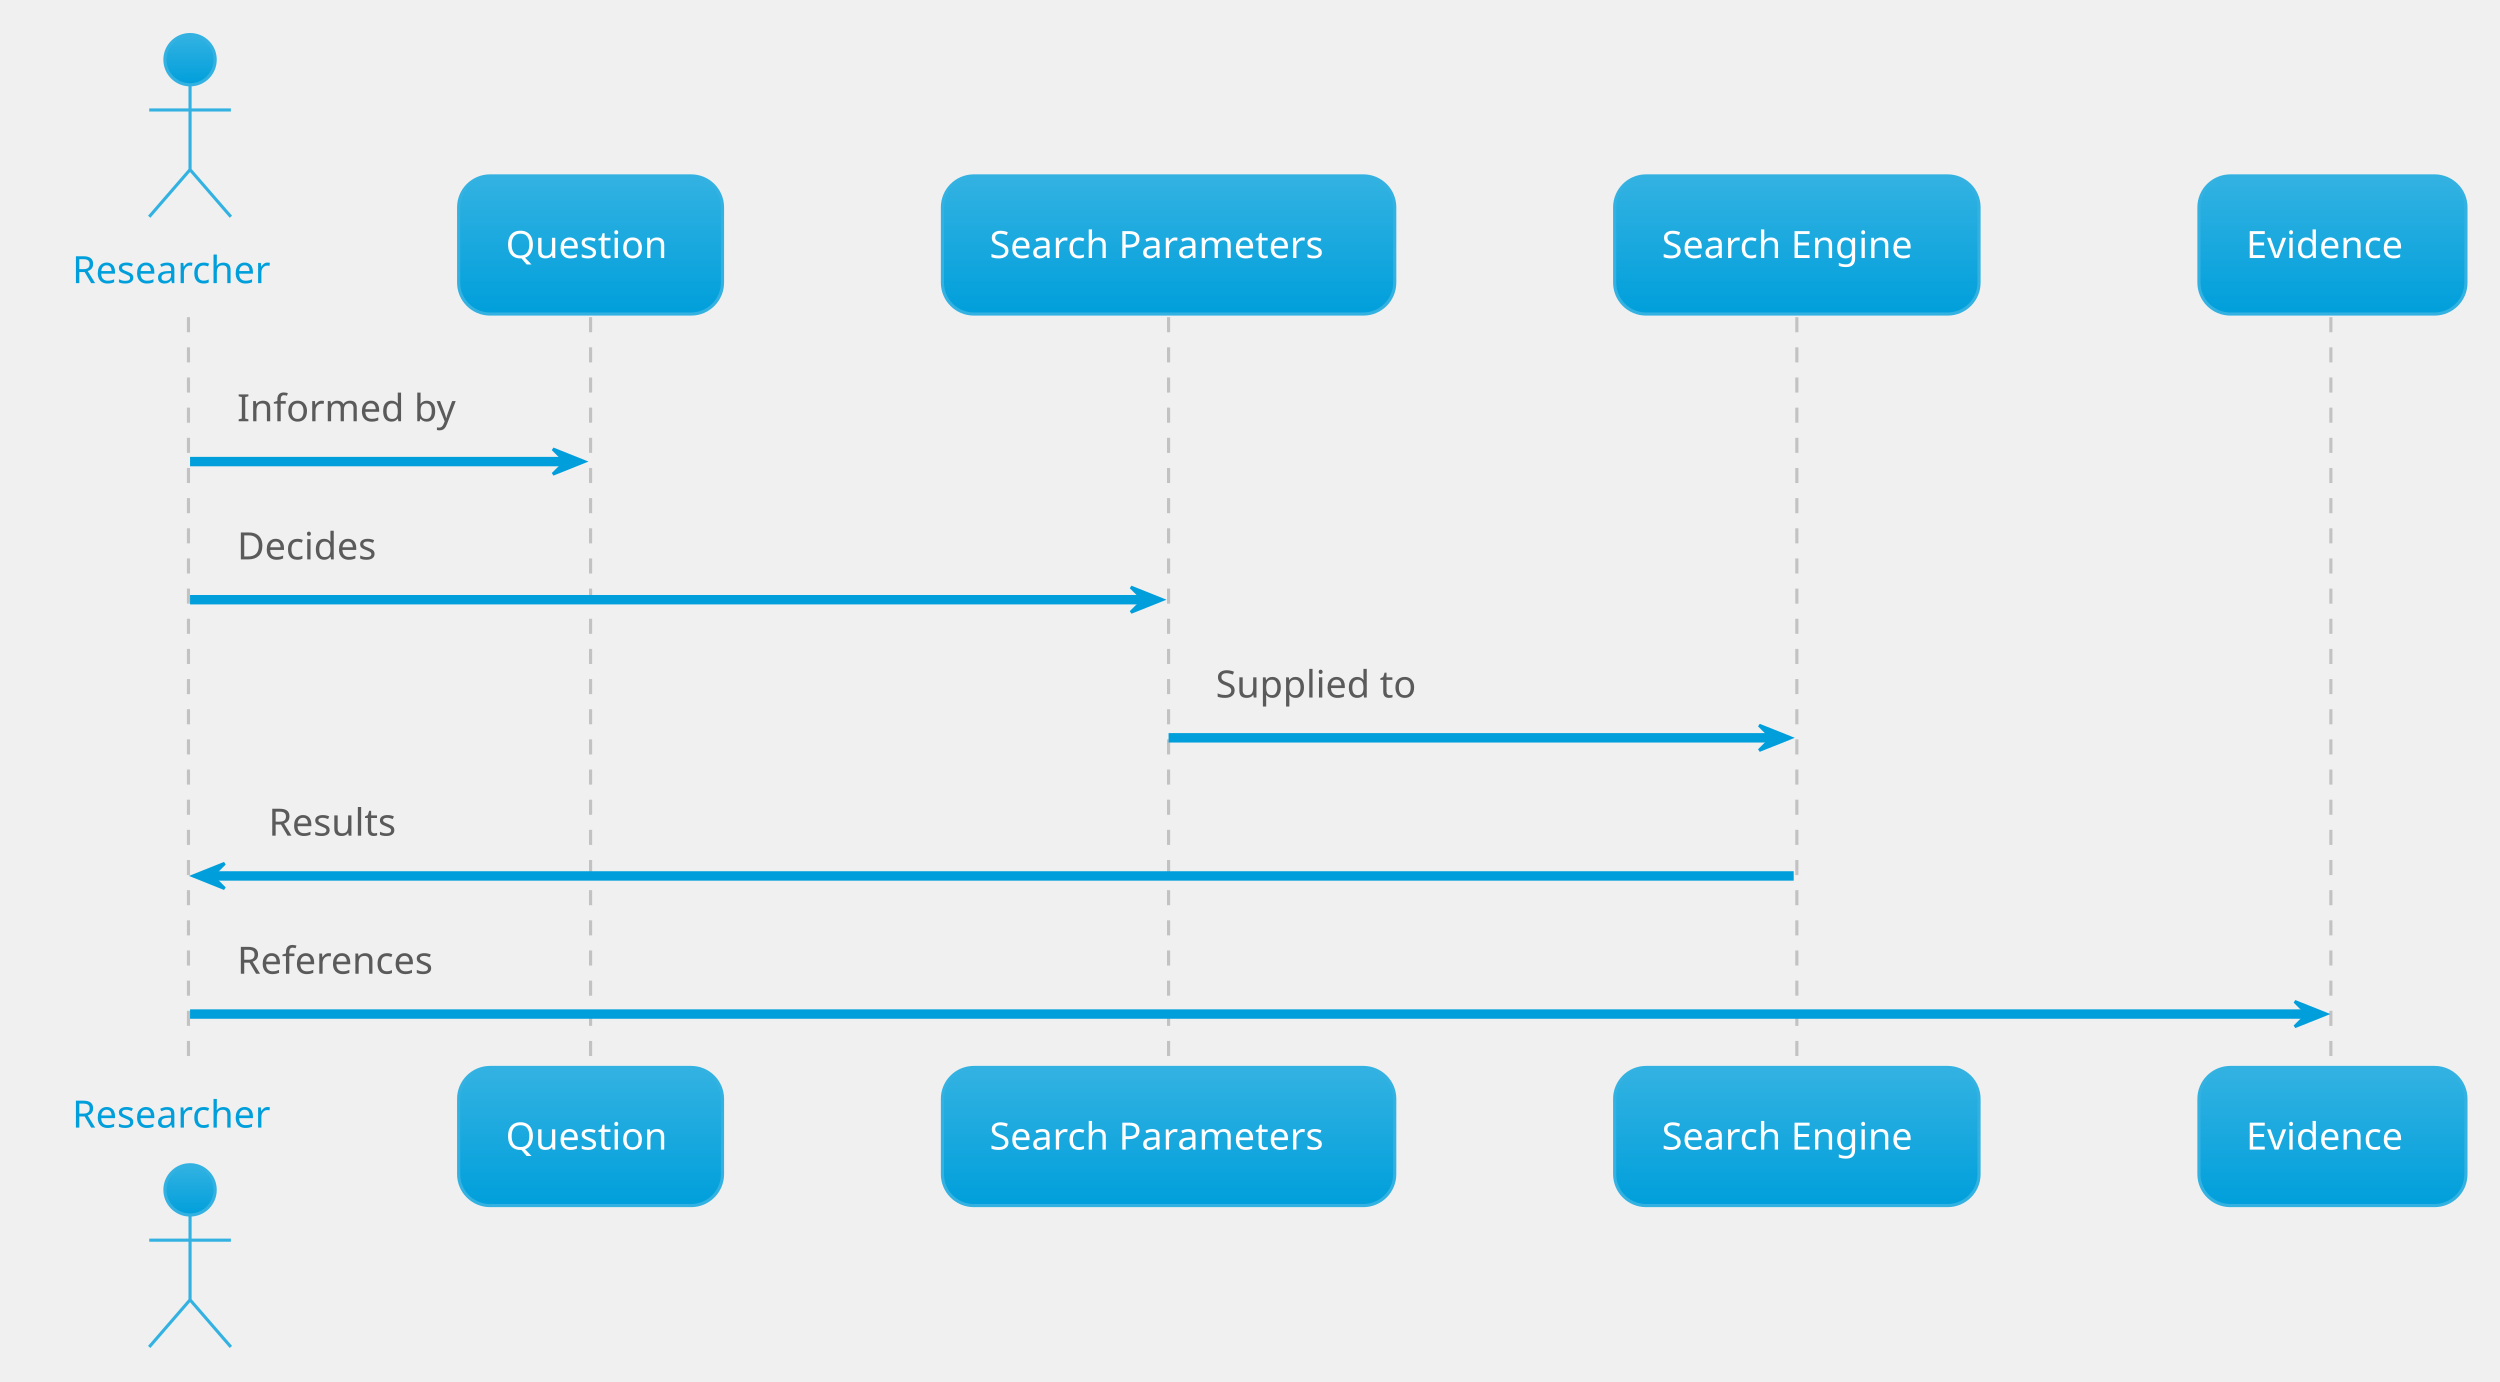
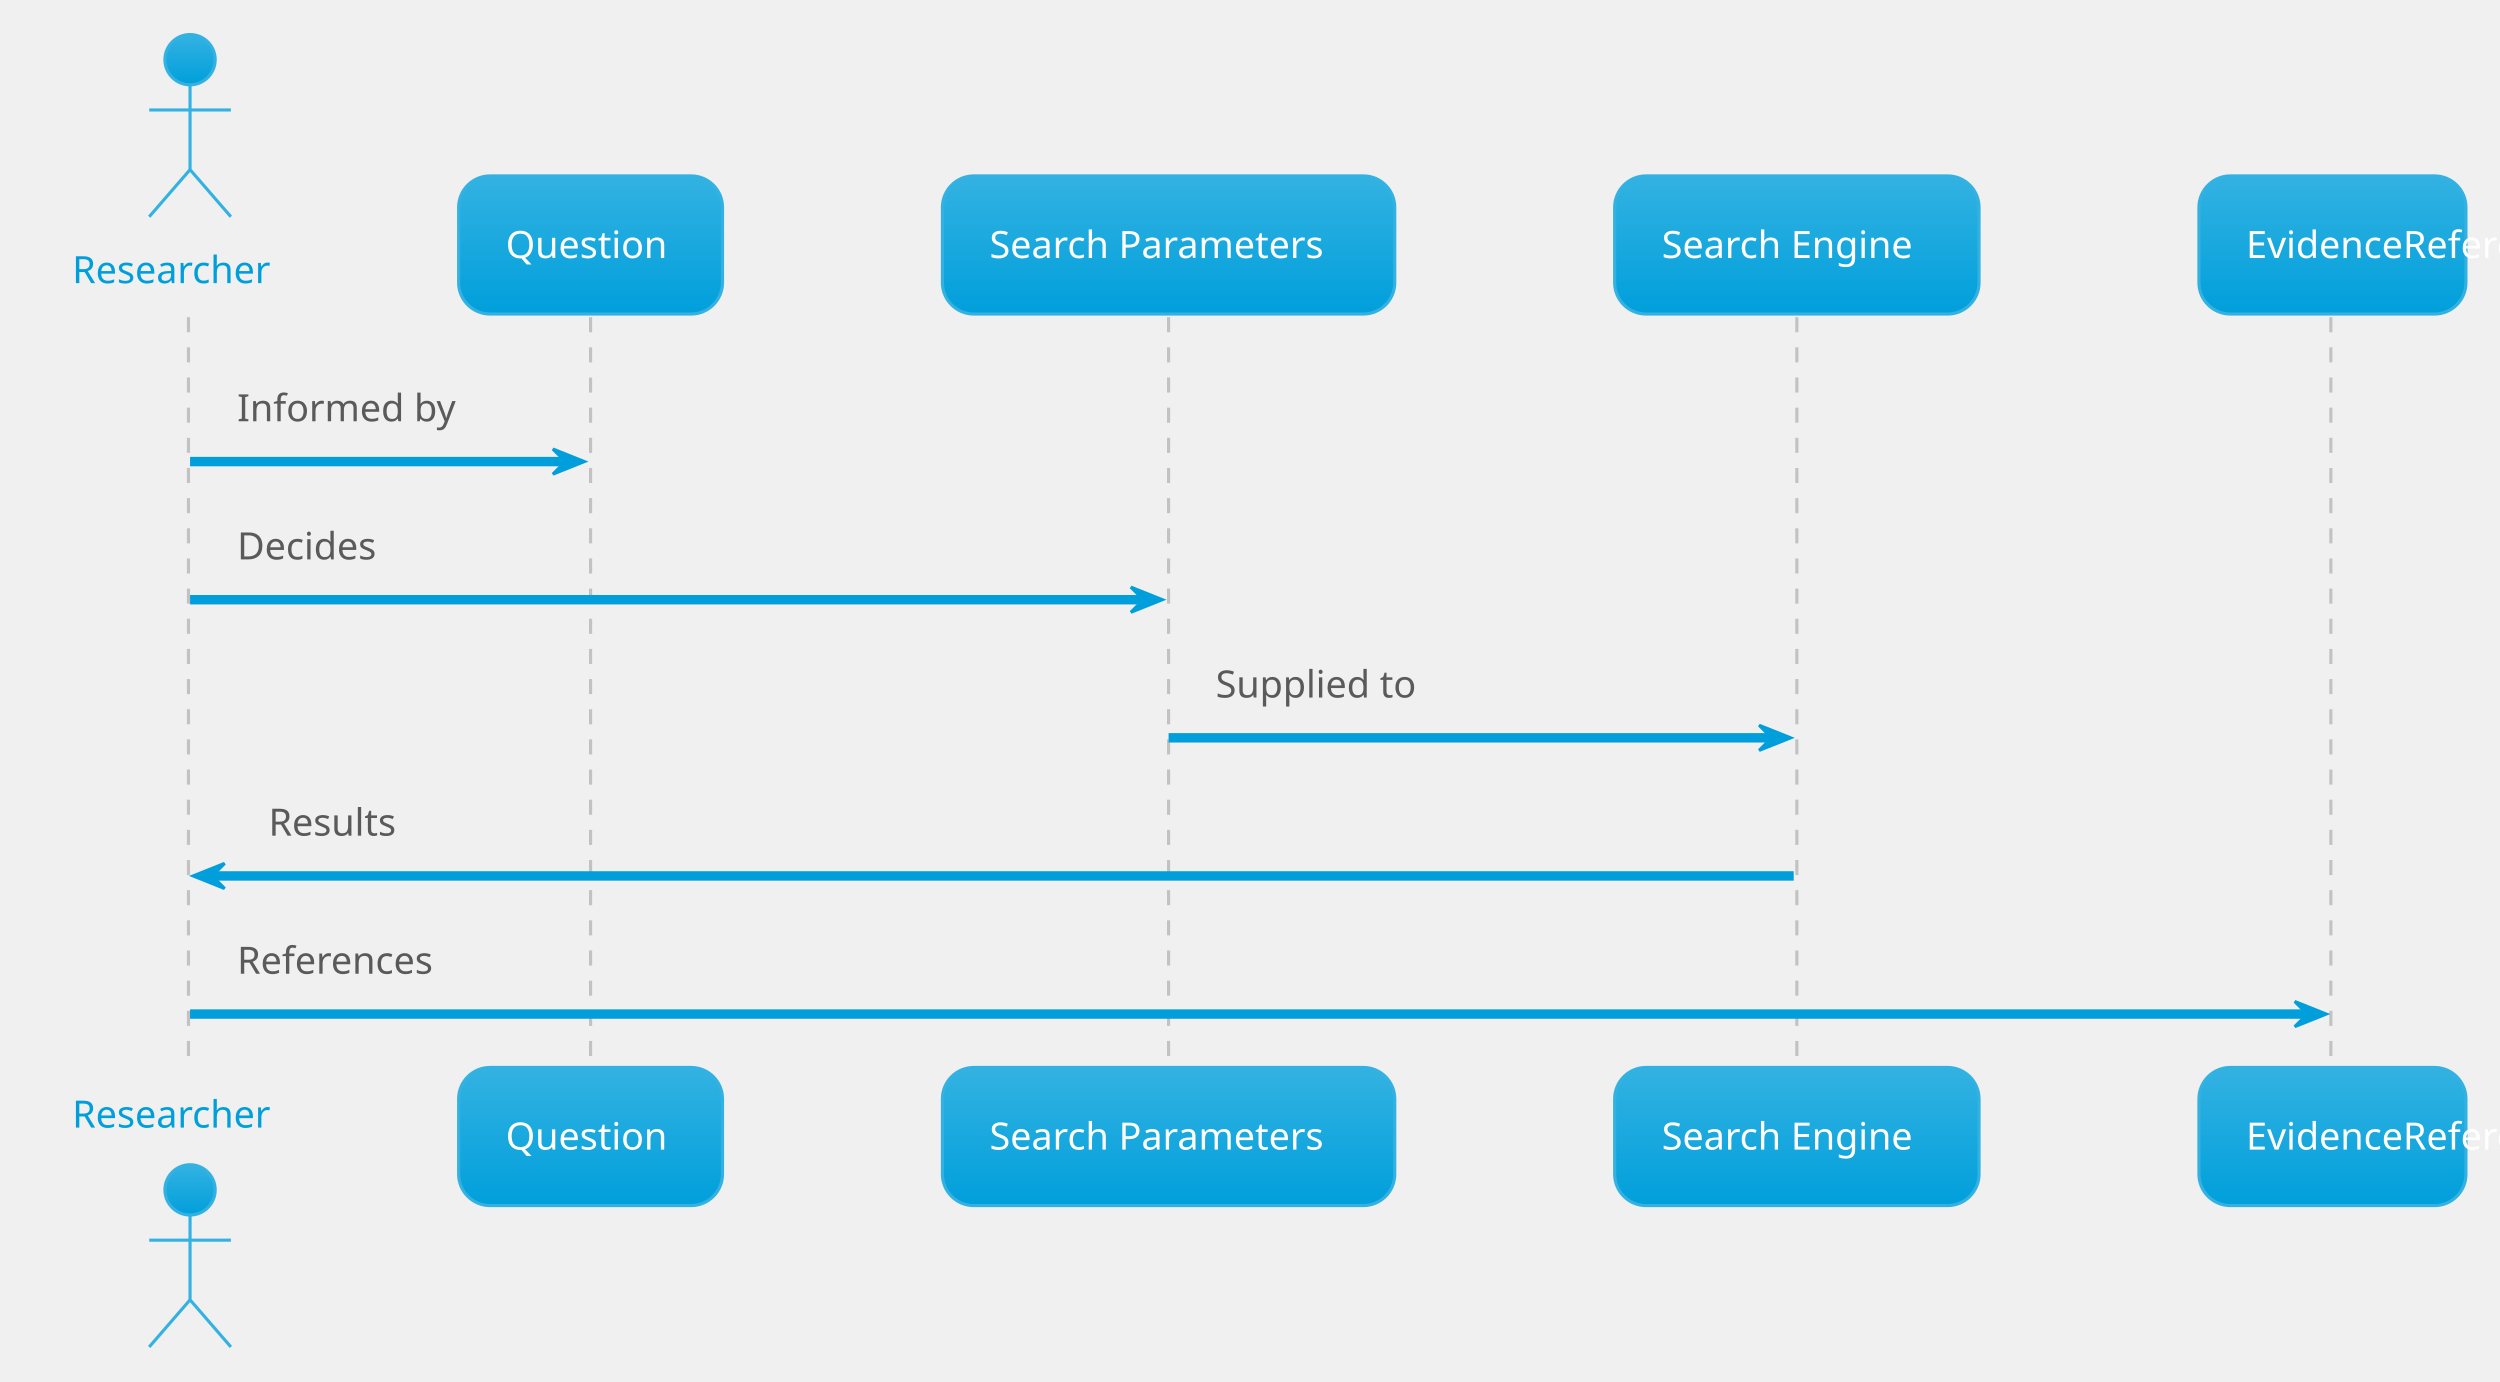
<svg xmlns="http://www.w3.org/2000/svg" contentStyleType="text/css" height="458.333px" preserveAspectRatio="none" style="width:829px;height:458px;background:#00000000;" version="1.1" viewBox="0 0 829 458" width="829.167px" zoomAndPan="magnify">
  <defs>
    <linearGradient id="g1hjt53f7nh2rp0" x1="50%" x2="50%" y1="0%" y2="100%">
      <stop offset="0%" stop-color="#33B2E2" />
      <stop offset="100%" stop-color="#009FDB" />
    </linearGradient>
  </defs>
  <g>
    <line style="stroke:#C2C2C2;stroke-width:1.042;stroke-dasharray:5.0,5.0;" x1="62.5" x2="62.5" y1="105.176" y2="355.013" />
    <line style="stroke:#C2C2C2;stroke-width:1.042;stroke-dasharray:5.0,5.0;" x1="195.833" x2="195.833" y1="105.176" y2="355.013" />
    <line style="stroke:#C2C2C2;stroke-width:1.042;stroke-dasharray:5.0,5.0;" x1="387.5" x2="387.5" y1="105.176" y2="355.013" />
    <line style="stroke:#C2C2C2;stroke-width:1.042;stroke-dasharray:5.0,5.0;" x1="595.833" x2="595.833" y1="105.176" y2="355.013" />
    <line style="stroke:#C2C2C2;stroke-width:1.042;stroke-dasharray:5.0,5.0;" x1="772.917" x2="772.917" y1="105.176" y2="355.013" />
    <text fill="#009FDB" font-family="&quot;Verdana&quot;" font-size="12.5" lengthAdjust="spacing" textLength="71.875" x="23.958" y="93.894">Researcher</text>
    <ellipse cx="63.021" cy="19.792" fill="url(#g1hjt53f7nh2rp0)" rx="8.333" ry="8.333" style="stroke:#33B2E2;stroke-width:1.042;" />
    <path d="M63.021,28.125 L63.021,56.25 M49.479,36.458 L76.562,36.458 M63.021,56.25 L49.479,71.875 M63.021,56.25 L76.562,71.875 " fill="none" style="stroke:#33B2E2;stroke-width:1.042;" />
    <text fill="#009FDB" font-family="&quot;Verdana&quot;" font-size="12.5" lengthAdjust="spacing" textLength="71.875" x="23.958" y="373.908">Researcher</text>
    <ellipse cx="63.021" cy="394.564" fill="url(#g1hjt53f7nh2rp0)" rx="8.333" ry="8.333" style="stroke:#33B2E2;stroke-width:1.042;" />
    <path d="M63.021,402.897 L63.021,431.022 M49.479,411.231 L76.562,411.231 M63.021,431.022 L49.479,446.647 M63.021,431.022 L76.562,446.647 " fill="none" style="stroke:#33B2E2;stroke-width:1.042;" />
    <rect fill="url(#g1hjt53f7nh2rp0)" height="45.801" rx="10.417" ry="10.417" style="stroke:#33B2E2;stroke-width:1.042;" width="87.5" x="152.083" y="58.333" />
    <text fill="#FFFFFF" font-family="&quot;Verdana&quot;" font-size="12.5" lengthAdjust="spacing" textLength="56.25" x="167.708" y="85.561">Question</text>
    <rect fill="url(#g1hjt53f7nh2rp0)" height="45.801" rx="10.417" ry="10.417" style="stroke:#33B2E2;stroke-width:1.042;" width="87.5" x="152.083" y="353.971" />
    <text fill="#FFFFFF" font-family="&quot;Verdana&quot;" font-size="12.5" lengthAdjust="spacing" textLength="56.25" x="167.708" y="381.199">Question</text>
    <rect fill="url(#g1hjt53f7nh2rp0)" height="45.801" rx="10.417" ry="10.417" style="stroke:#33B2E2;stroke-width:1.042;" width="150" x="312.5" y="58.333" />
    <text fill="#FFFFFF" font-family="&quot;Verdana&quot;" font-size="12.5" lengthAdjust="spacing" textLength="118.75" x="328.125" y="85.561">Search Parameters</text>
    <rect fill="url(#g1hjt53f7nh2rp0)" height="45.801" rx="10.417" ry="10.417" style="stroke:#33B2E2;stroke-width:1.042;" width="150" x="312.5" y="353.971" />
    <text fill="#FFFFFF" font-family="&quot;Verdana&quot;" font-size="12.5" lengthAdjust="spacing" textLength="118.75" x="328.125" y="381.199">Search Parameters</text>
    <rect fill="url(#g1hjt53f7nh2rp0)" height="45.801" rx="10.417" ry="10.417" style="stroke:#33B2E2;stroke-width:1.042;" width="120.833" x="535.417" y="58.333" />
    <text fill="#FFFFFF" font-family="&quot;Verdana&quot;" font-size="12.5" lengthAdjust="spacing" textLength="89.583" x="551.042" y="85.561">Search Engine</text>
    <rect fill="url(#g1hjt53f7nh2rp0)" height="45.801" rx="10.417" ry="10.417" style="stroke:#33B2E2;stroke-width:1.042;" width="120.833" x="535.417" y="353.971" />
    <text fill="#FFFFFF" font-family="&quot;Verdana&quot;" font-size="12.5" lengthAdjust="spacing" textLength="89.583" x="551.042" y="381.199">Search Engine</text>
    <rect fill="url(#g1hjt53f7nh2rp0)" height="45.801" rx="10.417" ry="10.417" style="stroke:#33B2E2;stroke-width:1.042;" width="88.542" x="729.167" y="58.333" />
-     <text fill="#FFFFFF" font-family="&quot;Verdana&quot;" font-size="12.5" lengthAdjust="spacing" textLength="57.292" x="744.792" y="85.561">Evidence</text>
+     <text fill="#FFFFFF" font-family="&quot;Verdana&quot;" font-size="12.5" lengthAdjust="spacing" textLength="57.292" x="744.792" y="85.561">EvidenceReference</text>
    <rect fill="url(#g1hjt53f7nh2rp0)" height="45.801" rx="10.417" ry="10.417" style="stroke:#33B2E2;stroke-width:1.042;" width="88.542" x="729.167" y="353.971" />
-     <text fill="#FFFFFF" font-family="&quot;Verdana&quot;" font-size="12.5" lengthAdjust="spacing" textLength="57.292" x="744.792" y="381.199">Evidence</text>
+     <text fill="#FFFFFF" font-family="&quot;Verdana&quot;" font-size="12.5" lengthAdjust="spacing" textLength="57.292" x="744.792" y="381.199">EvidenceReference</text>
    <polygon fill="#009FDB" points="183.333,148.893,193.75,153.06,183.333,157.227,187.5,153.06" style="stroke:#009FDB;stroke-width:1.042;" />
    <line style="stroke:#009FDB;stroke-width:3.125;" x1="63.021" x2="189.583" y1="153.06" y2="153.06" />
    <text fill="#5A5A5A" font-family="&quot;Verdana&quot;" font-size="12.5" lengthAdjust="spacing" textLength="76.042" x="78.646" y="139.695">Informed by</text>
    <polygon fill="#009FDB" points="375,194.694,385.417,198.861,375,203.027,379.167,198.861" style="stroke:#009FDB;stroke-width:1.042;" />
    <line style="stroke:#009FDB;stroke-width:3.125;" x1="63.021" x2="381.25" y1="198.861" y2="198.861" />
    <text fill="#5A5A5A" font-family="&quot;Verdana&quot;" font-size="12.5" lengthAdjust="spacing" textLength="52.083" x="78.646" y="185.496">Decides</text>
    <polygon fill="#009FDB" points="583.333,240.495,593.75,244.661,583.333,248.828,587.5,244.661" style="stroke:#009FDB;stroke-width:1.042;" />
    <line style="stroke:#009FDB;stroke-width:3.125;" x1="387.5" x2="589.583" y1="244.661" y2="244.661" />
    <text fill="#5A5A5A" font-family="&quot;Verdana&quot;" font-size="12.5" lengthAdjust="spacing" textLength="71.875" x="403.125" y="231.297">Supplied to</text>
    <polygon fill="#009FDB" points="74.479,286.296,64.062,290.462,74.479,294.629,70.312,290.462" style="stroke:#009FDB;stroke-width:1.042;" />
    <line style="stroke:#009FDB;stroke-width:3.125;" x1="68.229" x2="594.792" y1="290.462" y2="290.462" />
    <text fill="#5A5A5A" font-family="&quot;Verdana&quot;" font-size="12.5" lengthAdjust="spacing" textLength="44.792" x="89.062" y="277.098">Results</text>
    <polygon fill="#009FDB" points="760.938,332.096,771.354,336.263,760.938,340.43,765.104,336.263" style="stroke:#009FDB;stroke-width:1.042;" />
    <line style="stroke:#009FDB;stroke-width:3.125;" x1="63.021" x2="767.188" y1="336.263" y2="336.263" />
    <text fill="#5A5A5A" font-family="&quot;Verdana&quot;" font-size="12.5" lengthAdjust="spacing" textLength="71.875" x="78.646" y="322.898">References</text>
  </g>
</svg>
